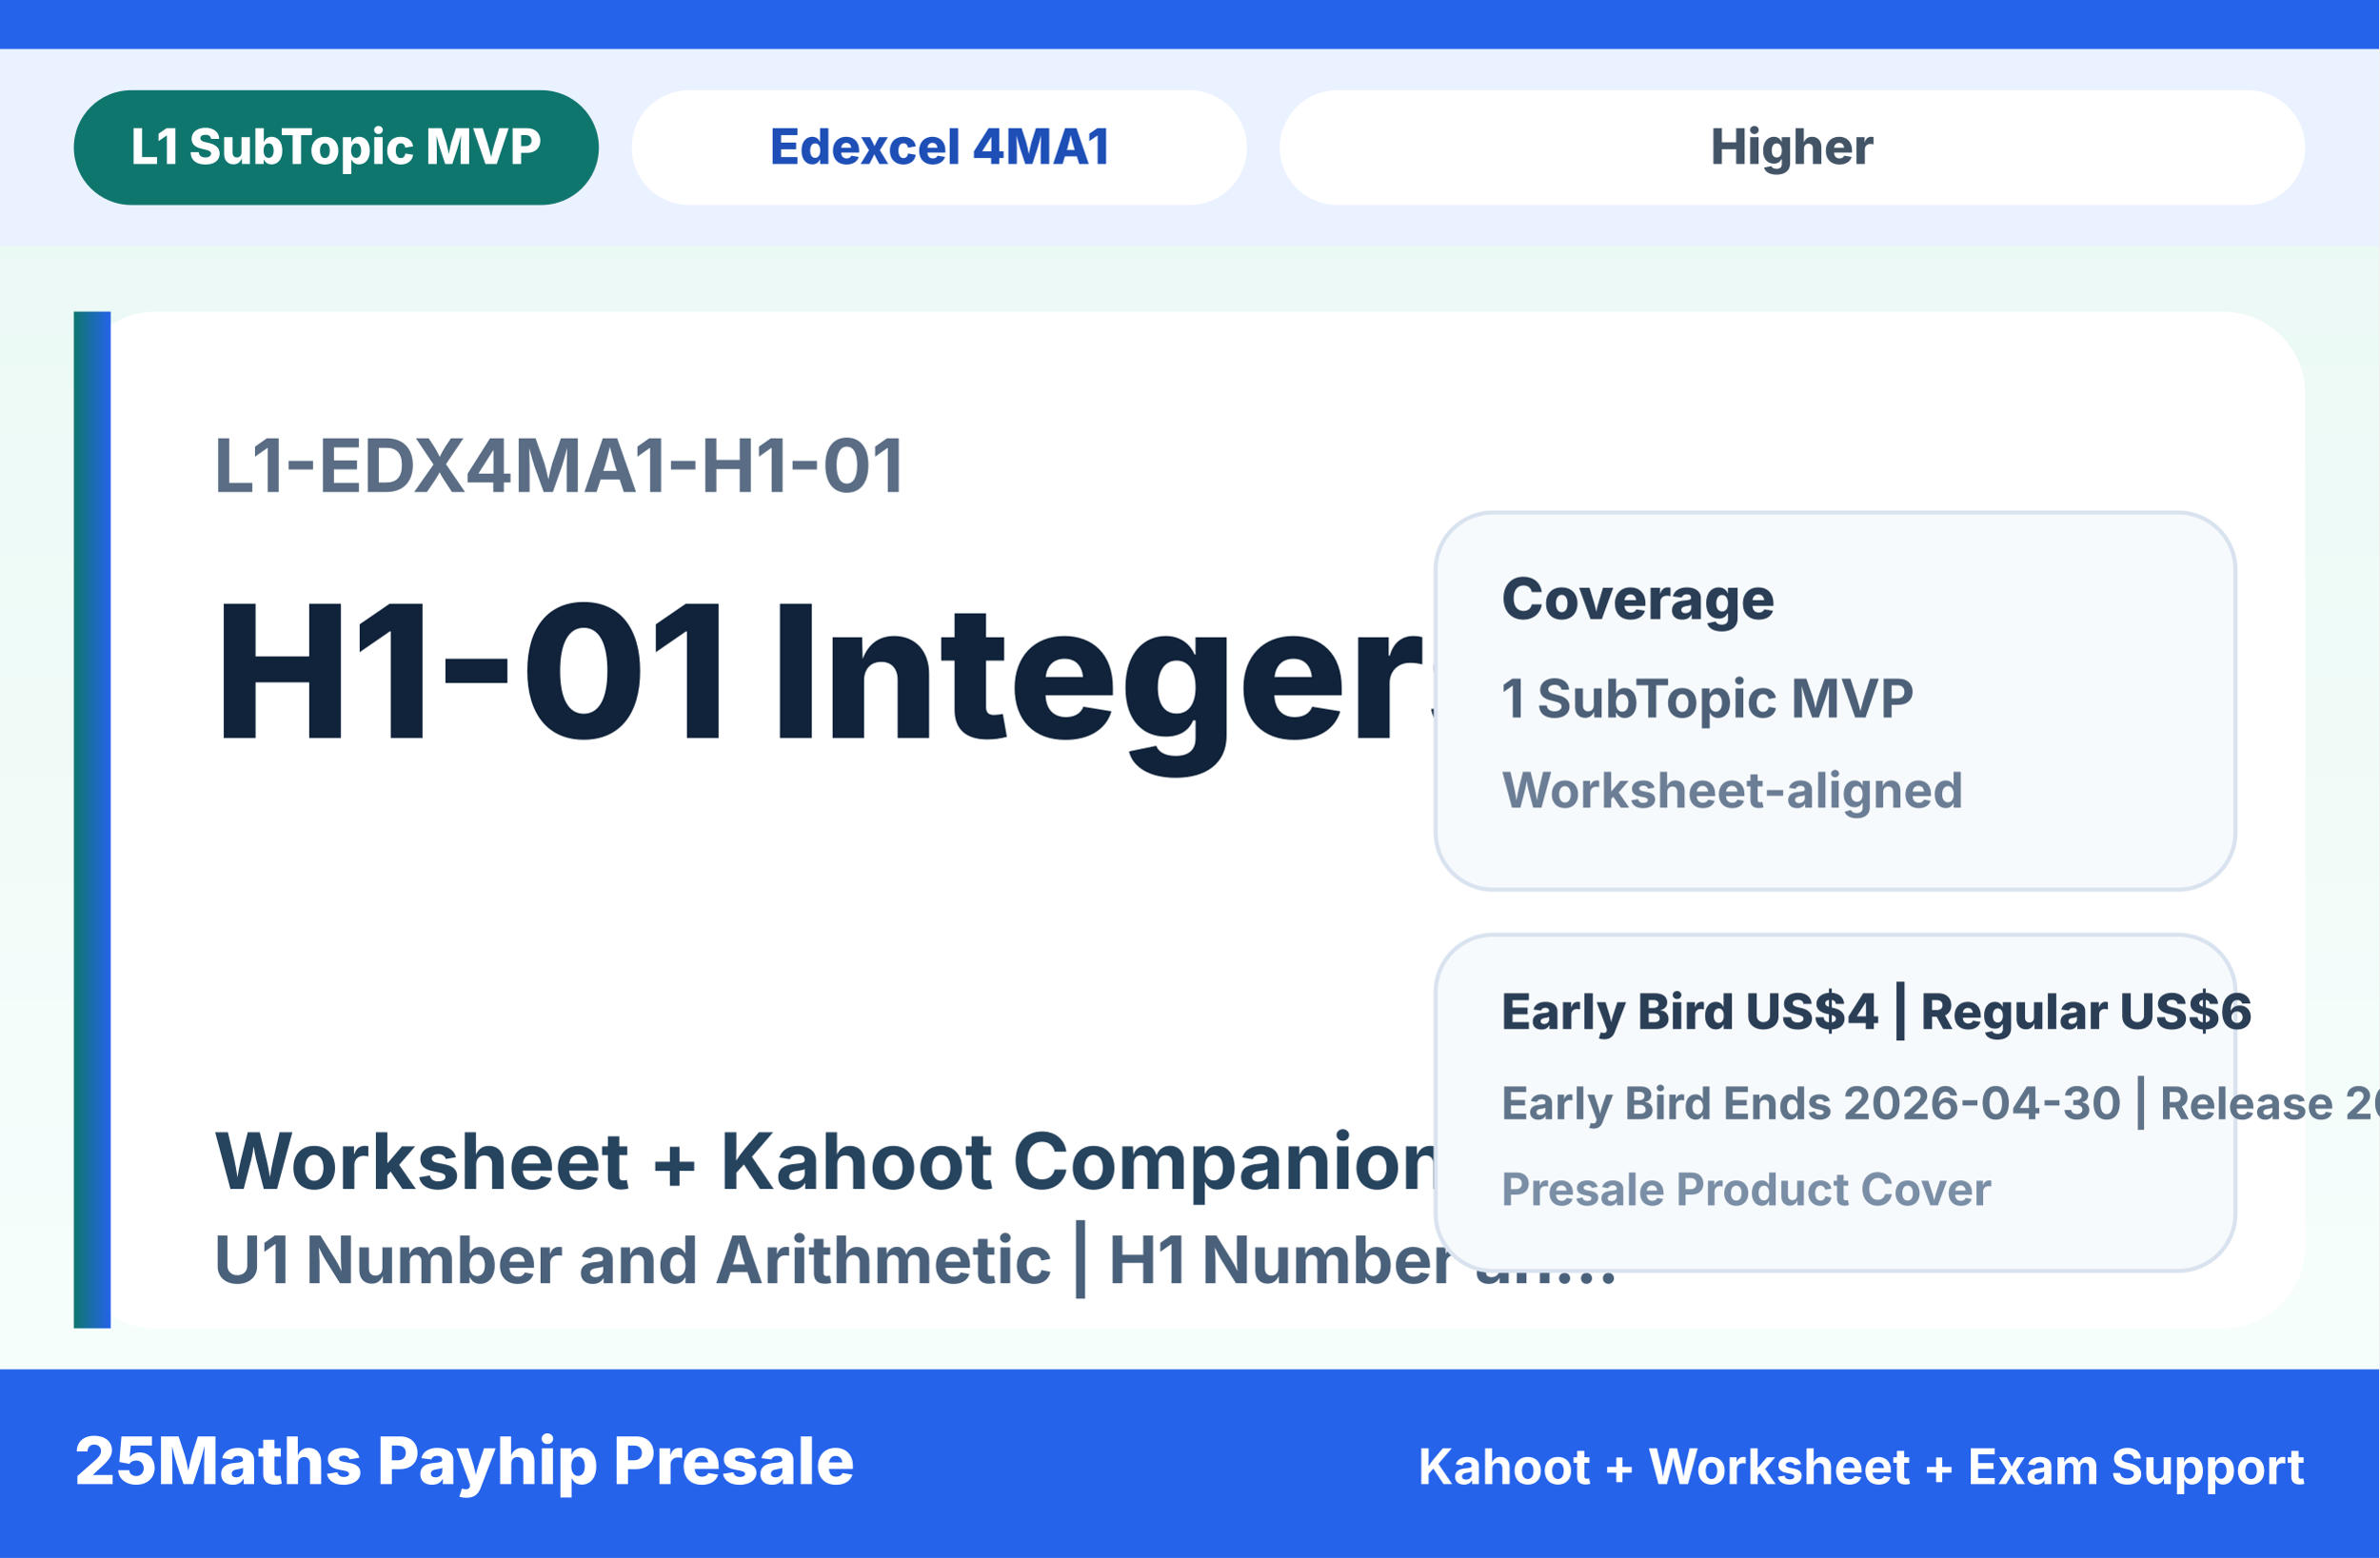
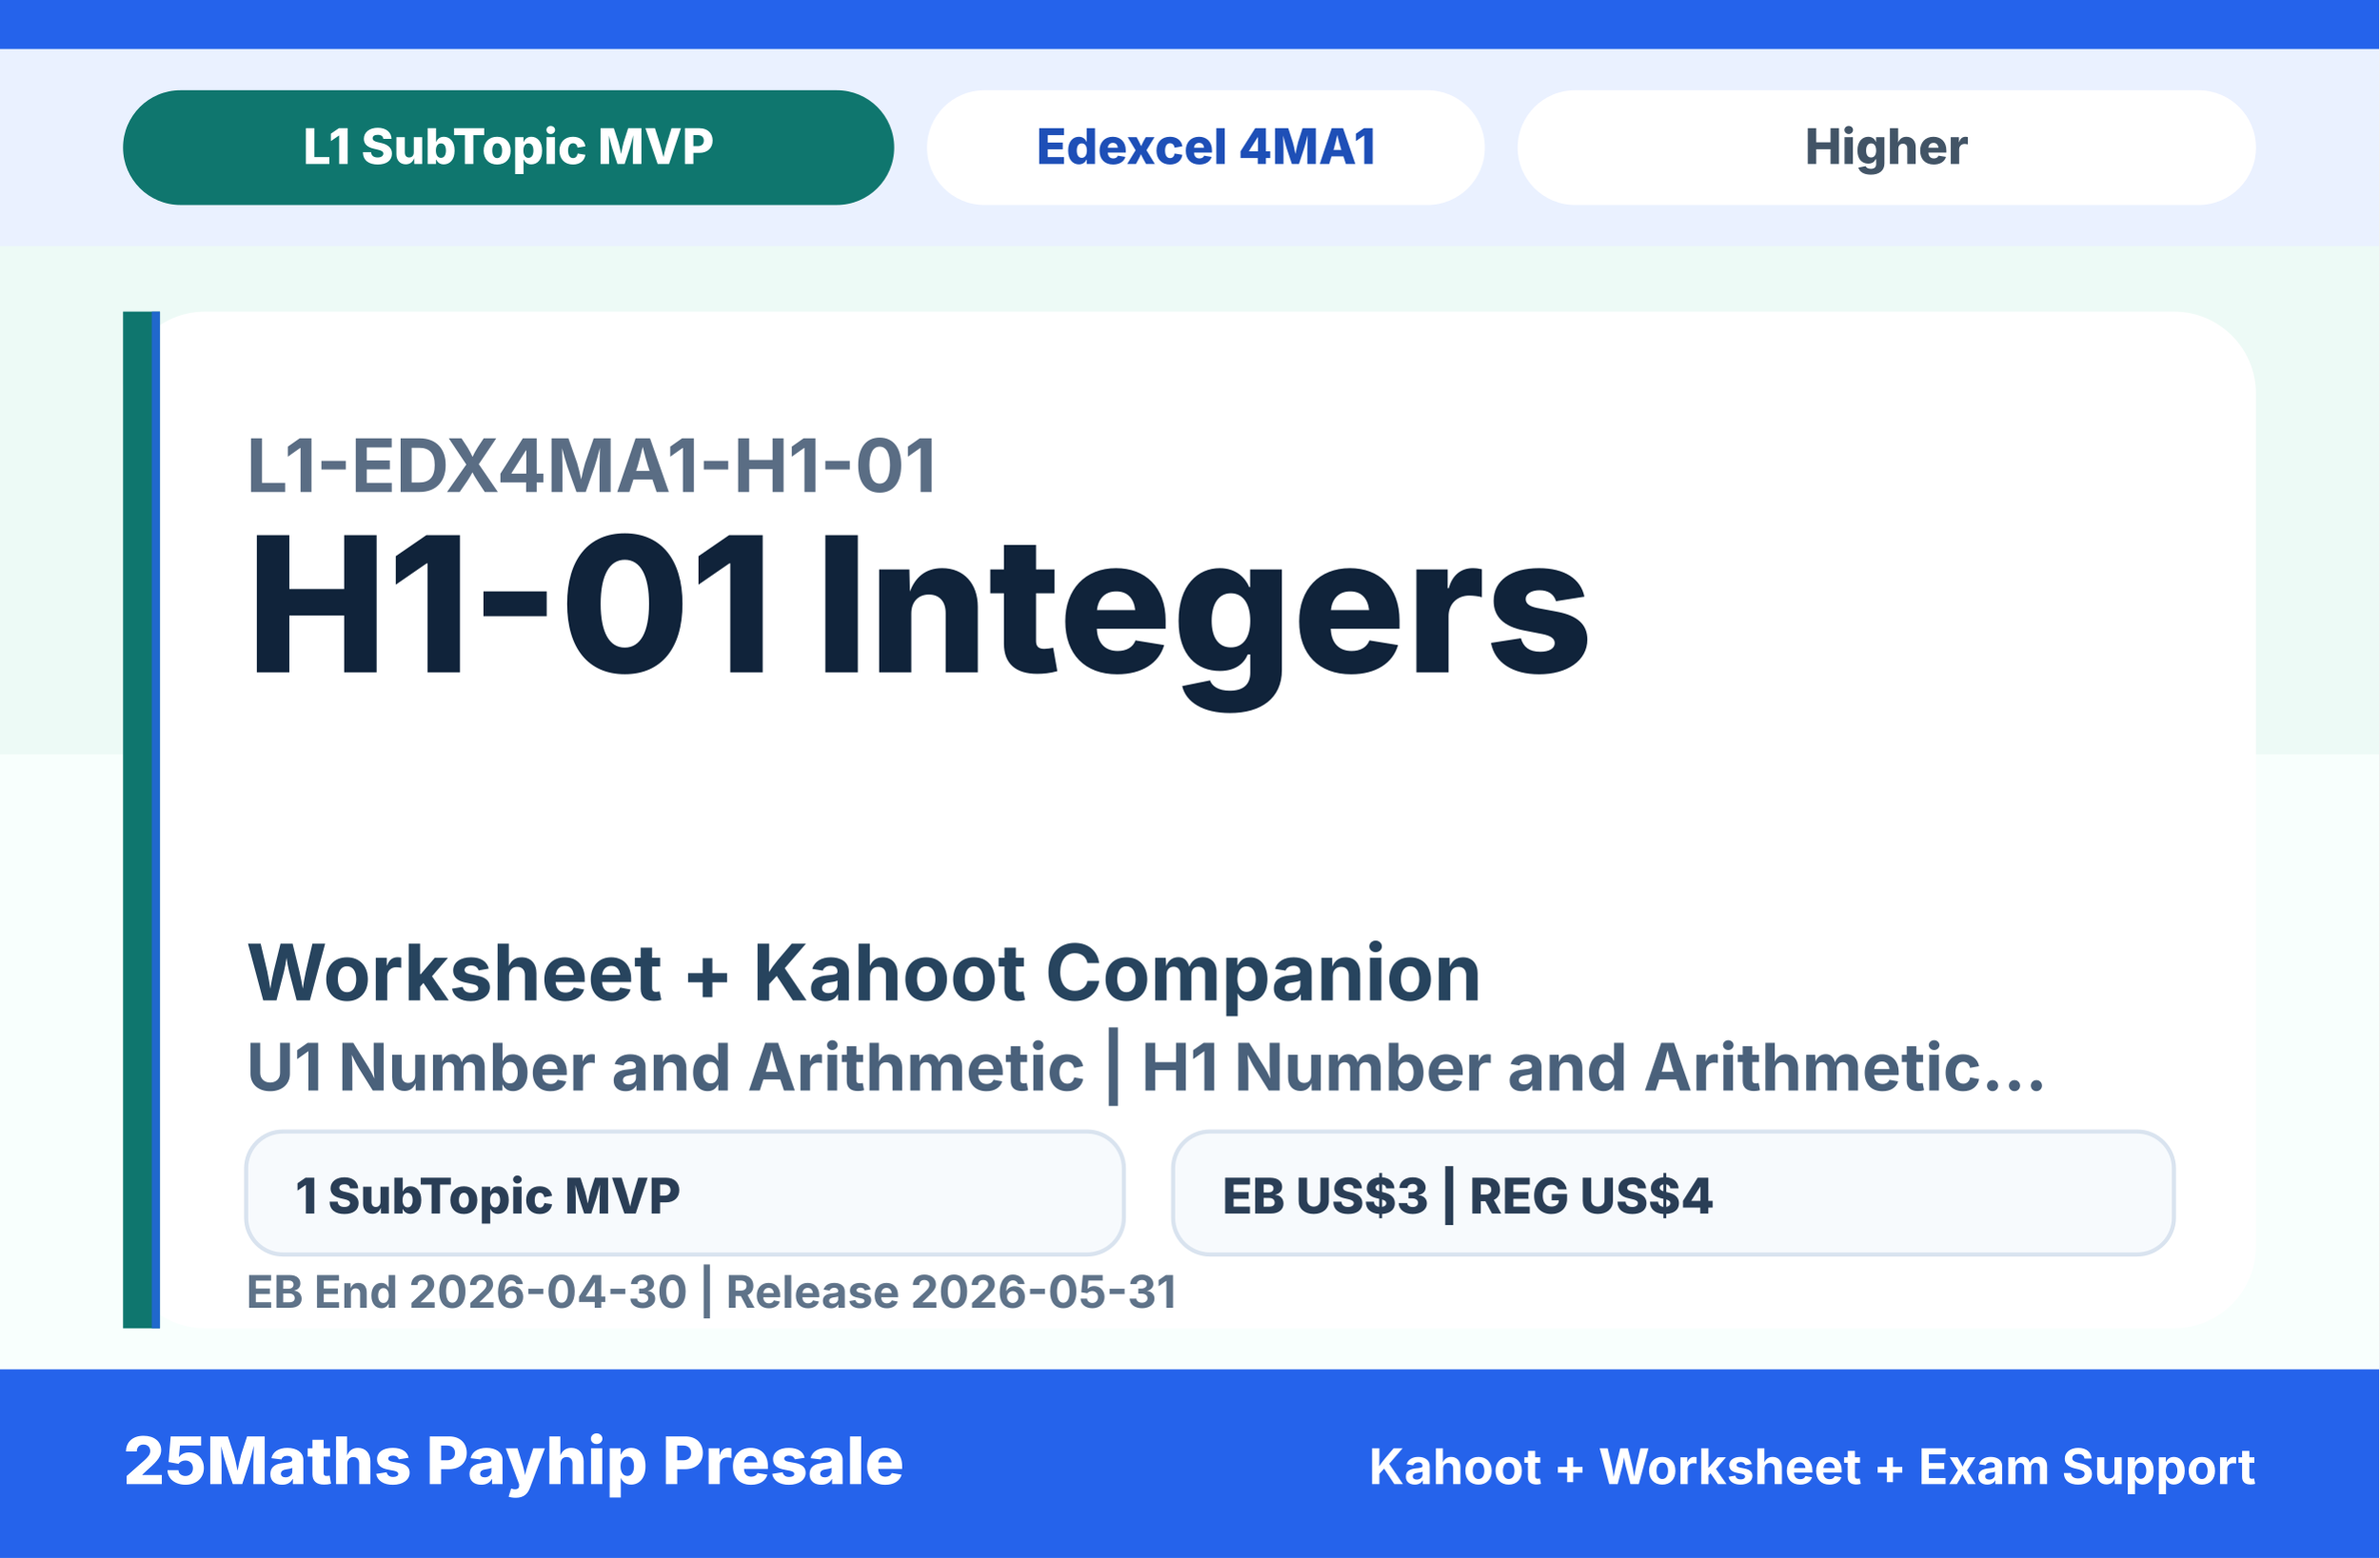
<svg xmlns="http://www.w3.org/2000/svg" width="2320" height="1520" viewBox="0 0 580 380" role="img" aria-label="L1-EDX4MA1-H1-01 cover">
-   <defs>
-     <linearGradient id="bg" x1="0" y1="0" x2="0" y2="1">
-       <stop offset="0%" stop-color="#E9F8F4" />
-       <stop offset="100%" stop-color="#F8FFFD" />
-     </linearGradient>
-     <linearGradient id="stripe" x1="0" y1="0" x2="1" y2="0">
-       <stop offset="0%" stop-color="#0F766E" />
-       <stop offset="100%" stop-color="#2563EB" />
-     </linearGradient>
-   </defs>
-   <rect width="580" height="380" fill="url(#bg)" />
+   <rect width="580" height="380" fill="#F8FFFD" />
+   <rect width="580" height="184" fill="#E9F8F4" opacity="0.75" />
  <rect x="0" y="0" width="580" height="12" fill="#2563EB" />
  <rect x="0" y="12" width="580" height="48" fill="#EAF1FF" />
-   <rect x="18" y="22" width="128" height="28" rx="14" fill="#0F766E" />
-   <text x="82" y="40" text-anchor="middle" font-family="Avenir Next, Inter, Arial, sans-serif" font-size="12" font-weight="800" fill="#FFFFFF">L1 SubTopic MVP</text>
-   <rect x="154" y="22" width="150" height="28" rx="14" fill="#FFFFFF" />
-   <text x="229" y="40" text-anchor="middle" font-family="Avenir Next, Inter, Arial, sans-serif" font-size="12" font-weight="800" fill="#1E4FB7">Edexcel 4MA1</text>
-   <rect x="312" y="22" width="250" height="28" rx="14" fill="#FFFFFF" />
-   <text x="437" y="40" text-anchor="middle" font-family="Avenir Next, Inter, Arial, sans-serif" font-size="12" font-weight="800" fill="#425466">Higher</text>
-   <rect x="18" y="76" width="544" height="248" rx="20" fill="#FFFFFF" />
-   <rect x="18" y="76" width="9" height="248" fill="url(#stripe)" />
-   <text x="52" y="120" font-family="Avenir Next, Inter, Arial, sans-serif" font-size="18" font-weight="700" fill="#5A6D84">L1-EDX4MA1-H1-01</text>
-   <text x="52" y="180" font-family="Avenir Next, Inter, Arial, sans-serif" font-size="45" font-weight="800" fill="#10233A">H1-01 Integers</text>
-   <text x="52" y="290" font-family="Avenir Next, Inter, Arial, sans-serif" font-size="19" font-weight="700" fill="#27445E">Worksheet + Kahoot Companion</text>
-   <text x="52" y="313" font-family="Avenir Next, Inter, Arial, sans-serif" font-size="16" font-weight="700" fill="#4A617B">U1 Number and Arithmetic | H1 Number an...</text>
-   <rect x="350" y="125" width="195" height="92" rx="14" fill="#F7FAFD" stroke="#D9E3EF" />
-   <text x="366" y="151" font-family="Avenir Next, Inter, Arial, sans-serif" font-size="14" font-weight="800" fill="#2A3E56">Coverage</text>
-   <text x="366" y="175" font-family="Avenir Next, Inter, Arial, sans-serif" font-size="13" font-weight="700" fill="#4C6078">1 SubTopic MVP</text>
-   <text x="366" y="197" font-family="Avenir Next, Inter, Arial, sans-serif" font-size="12" font-weight="700" fill="#6B7E95">Worksheet-aligned</text>
-   <rect x="350" y="228" width="195" height="82" rx="14" fill="#F7FAFD" stroke="#D9E3EF" />
-   <text x="366" y="251" font-family="Avenir Next, Inter, Arial, sans-serif" font-size="12" font-weight="800" fill="#2A3E56">Early Bird US$4   |   Regular US$6</text>
-   <text x="366" y="273" font-family="Avenir Next, Inter, Arial, sans-serif" font-size="11" font-weight="700" fill="#5F7389">Early Bird Ends 2026-04-30   |   Release 2026-05-31</text>
-   <text x="366" y="294" font-family="Avenir Next, Inter, Arial, sans-serif" font-size="11" font-weight="700" fill="#7A8EA6">Presale Product Cover</text>
+   <rect x="30" y="22" width="188" height="28" rx="14" fill="#0F766E" />
+   <text x="124" y="40" text-anchor="middle" font-family="Avenir Next, Inter, Arial, sans-serif" font-size="12" font-weight="800" fill="#FFFFFF">L1 SubTopic MVP</text>
+   <rect x="226" y="22" width="136" height="28" rx="14" fill="#FFFFFF" />
+   <text x="294" y="40" text-anchor="middle" font-family="Avenir Next, Inter, Arial, sans-serif" font-size="12" font-weight="800" fill="#1E4FB7">Edexcel 4MA1</text>
+   <rect x="370" y="22" width="180" height="28" rx="14" fill="#FFFFFF" />
+   <text x="460" y="40" text-anchor="middle" font-family="Avenir Next, Inter, Arial, sans-serif" font-size="12" font-weight="800" fill="#425466">Higher</text>
+   <rect x="30" y="76" width="520" height="248" rx="20" fill="#FFFFFF" />
+   <rect x="30" y="76" width="9" height="248" fill="#0F766E" />
+   <rect x="37" y="76" width="2" height="248" fill="#2563EB" opacity="0.75" />
+   <text x="60" y="120" font-family="Avenir Next, Inter, Arial, sans-serif" font-size="18" font-weight="700" fill="#5A6D84">L1-EDX4MA1-H1-01</text>
+   <text x="60" y="164" font-family="Avenir Next, Inter, Arial, sans-serif" font-size="46" font-weight="800" fill="#10233A">H1-01 Integers</text>
+   <text x="60" y="244" font-family="Avenir Next, Inter, Arial, sans-serif" font-size="19" font-weight="700" fill="#27445E">Worksheet + Kahoot Companion</text>
+   <text x="60" y="266" font-family="Avenir Next, Inter, Arial, sans-serif" font-size="16" font-weight="700" fill="#4A617B">U1 Number and Arithmetic | H1 Number and Arithmetic...</text>
+   <rect x="60" y="276" width="214" height="30" rx="9" fill="#F7FAFD" stroke="#D9E3EF" />
+   <text x="72" y="296" font-family="Avenir Next, Inter, Arial, sans-serif" font-size="12" font-weight="800" fill="#2A3E56">1 SubTopic MVP</text>
+   <rect x="286" y="276" width="244" height="30" rx="9" fill="#F7FAFD" stroke="#D9E3EF" />
+   <text x="298" y="296" font-family="Avenir Next, Inter, Arial, sans-serif" font-size="12" font-weight="800" fill="#2A3E56">EB US$3 | REG US$4</text>
+   <text x="60" y="319" font-family="Avenir Next, Inter, Arial, sans-serif" font-size="11" font-weight="700" fill="#5F7389">EB End 2026-04-30 | Release 2026-05-31</text>
  <rect x="0" y="334" width="580" height="46" fill="#2563EB" />
-   <text x="18" y="362" font-family="Avenir Next, Inter, Arial, sans-serif" font-size="16" font-weight="800" fill="#FFFFFF">25Maths Payhip Presale</text>
-   <text x="562" y="362" text-anchor="end" font-family="Avenir Next, Inter, Arial, sans-serif" font-size="12" font-weight="700" fill="#FFFFFF">Kahoot + Worksheet + Exam Support</text>
+   <text x="30" y="362" font-family="Avenir Next, Inter, Arial, sans-serif" font-size="16" font-weight="800" fill="#FFFFFF">25Maths Payhip Presale</text>
+   <text x="550" y="362" text-anchor="end" font-family="Avenir Next, Inter, Arial, sans-serif" font-size="12" font-weight="700" fill="#FFFFFF">Kahoot + Worksheet + Exam Support</text>
</svg>
